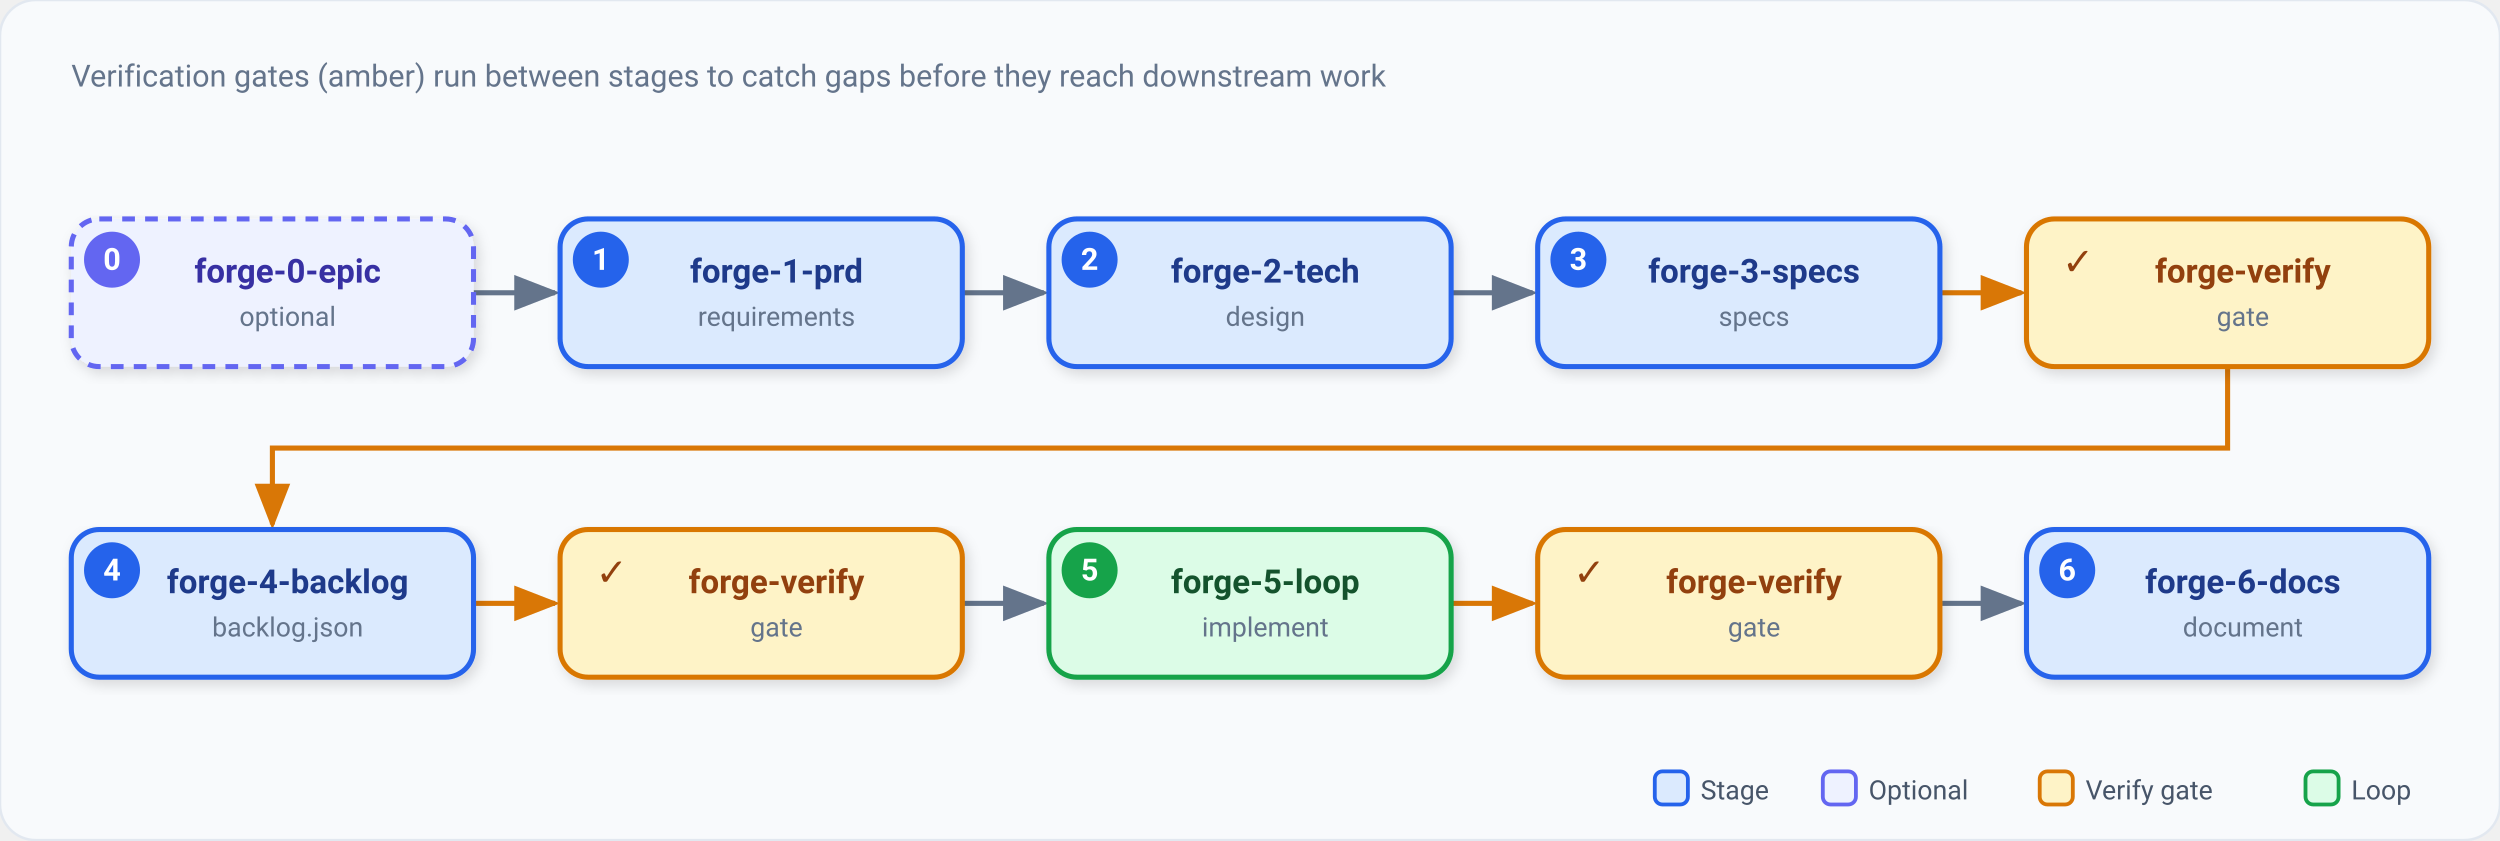
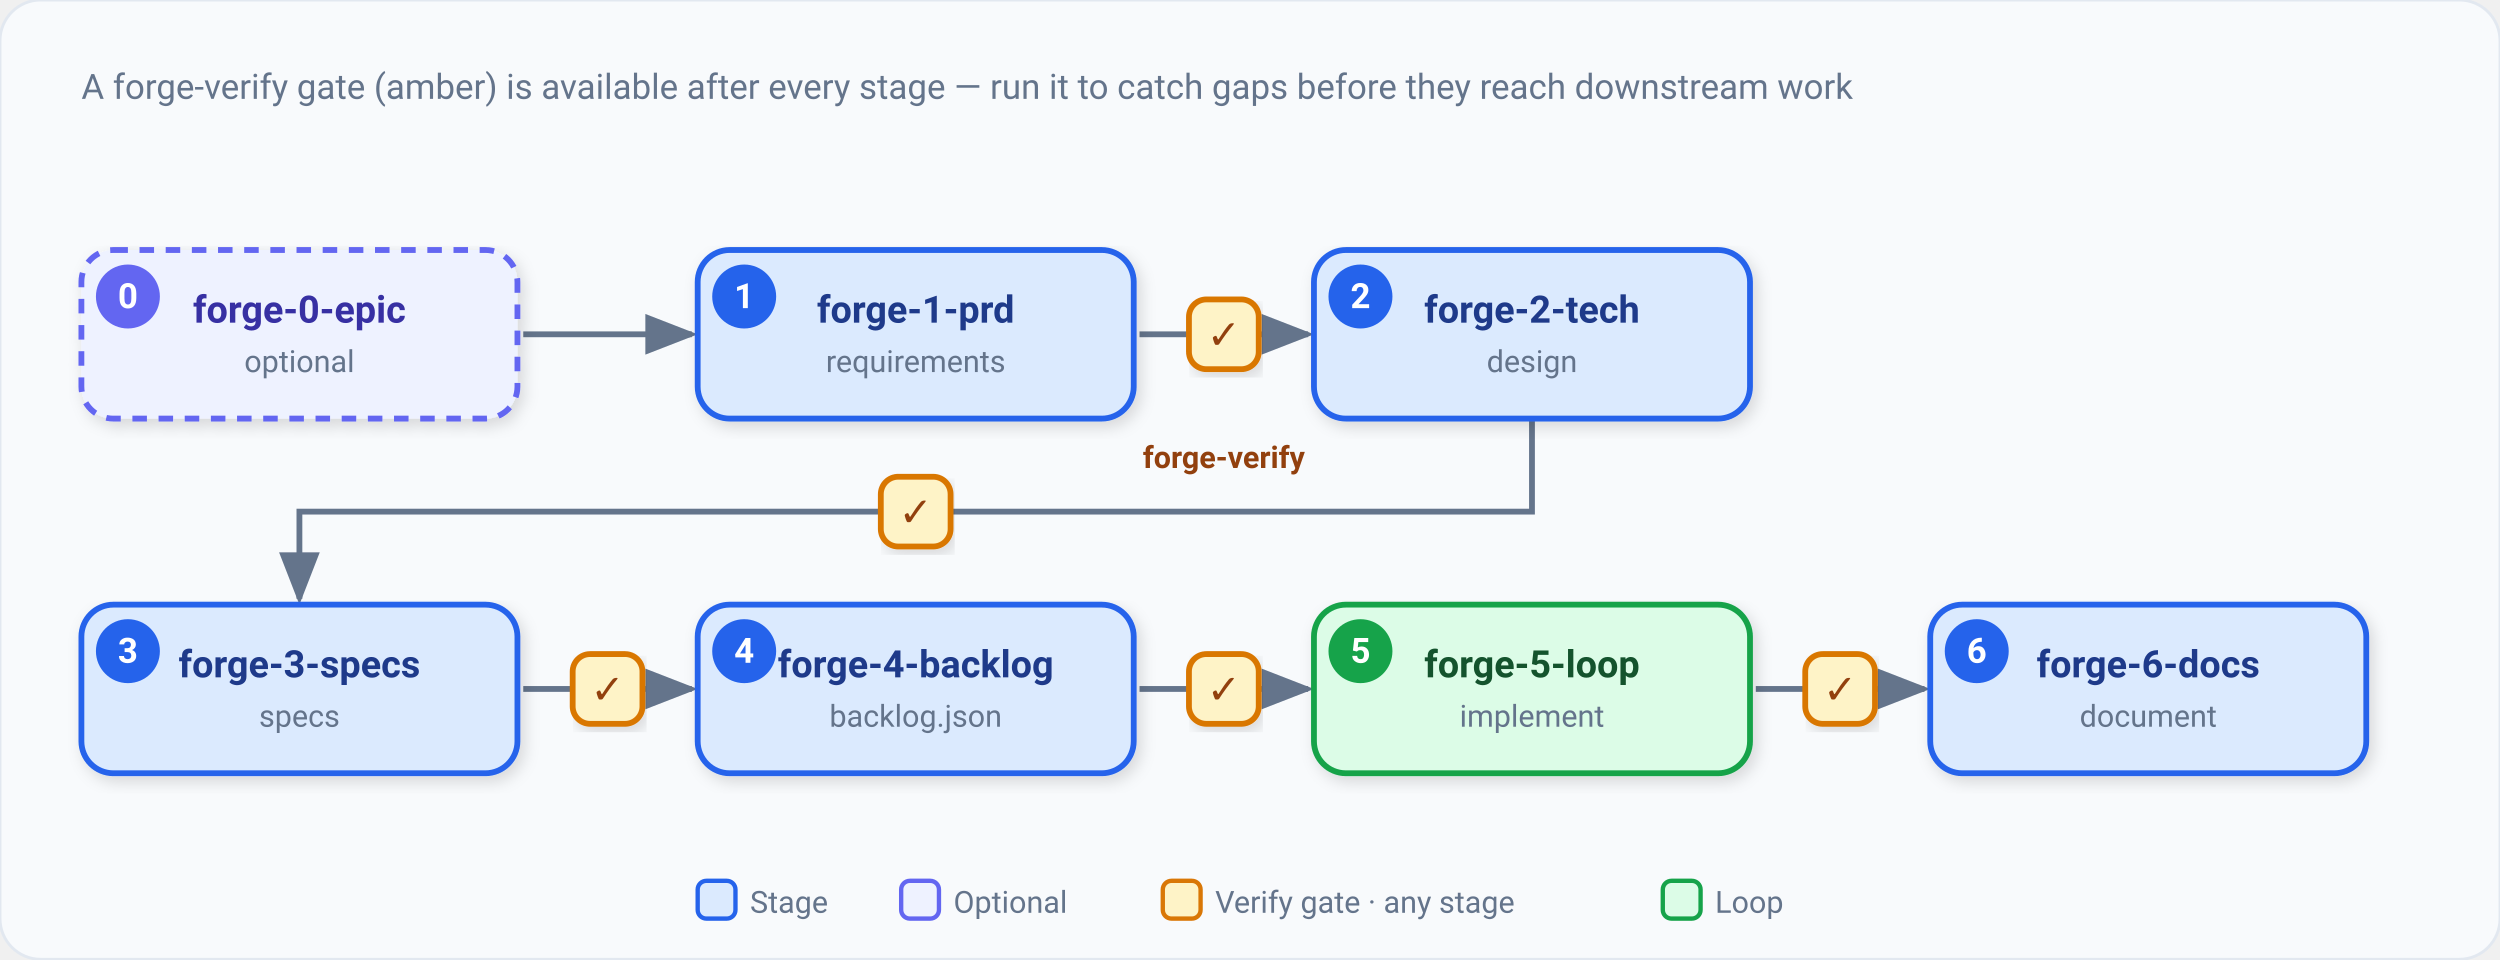
- <svg xmlns="http://www.w3.org/2000/svg" width="982" height="330" viewBox="0 0 982 330" font-family="Segoe UI, Roboto, Helvetica, Arial, sans-serif" role="img" aria-label="Feature Forge pipeline: forge-0-epic (optional) then forge-1-prd, forge-2-tech, forge-3-specs, a forge-verify gate, forge-4-backlog, a forge-verify gate, forge-5-loop, a forge-verify gate, and forge-6-docs. Verification gates run between stages.">
+ <svg xmlns="http://www.w3.org/2000/svg" width="860" height="330" viewBox="0 0 860 330" font-family="Segoe UI, Roboto, Helvetica, Arial, sans-serif" role="img" aria-label="Feature Forge pipeline: forge-0-epic (optional), then forge-1-prd, forge-2-tech, forge-3-specs, forge-4-backlog, forge-5-loop, and forge-6-docs. A forge-verify gate (amber) is available after every stage from PRD through implementation.">
  <defs>
    <filter id="sh" x="-6%" y="-6%" width="112%" height="118%">
      <feDropShadow dx="1.5" dy="2" stdDeviation="2.5" flood-opacity="0.14" />
    </filter>
    <marker id="ar" markerWidth="9" markerHeight="7" refX="8" refY="3.5" orient="auto">
      <polygon points="0 0, 9 3.5, 0 7" fill="#64748b" />
    </marker>
-     <marker id="arG" markerWidth="9" markerHeight="7" refX="8" refY="3.5" orient="auto">
-       <polygon points="0 0, 9 3.5, 0 7" fill="#d97706" />
-     </marker>
  </defs>
-   <rect x="0" y="0" width="982" height="330" rx="14" fill="#f8fafc" stroke="#e2e8f0" />
-   <text x="28" y="34" font-size="12" fill="#64748b">Verification gates (amber) run between stages to catch gaps before they reach downstream work</text>
-   <line x1="186" y1="115" x2="218" y2="115" stroke="#64748b" stroke-width="2" marker-end="url(#ar)" />
-   <line x1="378" y1="115" x2="410" y2="115" stroke="#64748b" stroke-width="2" marker-end="url(#ar)" />
-   <line x1="570" y1="115" x2="602" y2="115" stroke="#64748b" stroke-width="2" marker-end="url(#ar)" />
-   <line x1="762" y1="115" x2="794" y2="115" stroke="#d97706" stroke-width="2" marker-end="url(#arG)" />
-   <line x1="186" y1="237" x2="218" y2="237" stroke="#d97706" stroke-width="2" marker-end="url(#arG)" />
-   <line x1="378" y1="237" x2="410" y2="237" stroke="#64748b" stroke-width="2" marker-end="url(#ar)" />
-   <line x1="570" y1="237" x2="602" y2="237" stroke="#d97706" stroke-width="2" marker-end="url(#arG)" />
-   <line x1="762" y1="237" x2="794" y2="237" stroke="#64748b" stroke-width="2" marker-end="url(#ar)" />
-   <path d="M 875 144 V 176 H 107 V 206" fill="none" stroke="#d97706" stroke-width="2" stroke-dasharray="0" marker-end="url(#arG)" />
-   <rect x="28" y="86" width="158" height="58" rx="11" fill="#eef2ff" stroke="#6366f1" stroke-width="2" stroke-dasharray="5 4" filter="url(#sh)" />
+   <rect x="0" y="0" width="860" height="330" rx="14" fill="#f8fafc" stroke="#e2e8f0" />
+   <text x="28" y="34" font-size="12" fill="#64748b">A forge-verify gate (amber) is available after every stage — run it to catch gaps before they reach downstream work</text>
+   <line x1="180" y1="115" x2="238" y2="115" stroke="#64748b" stroke-width="2" marker-end="url(#ar)" />
+   <line x1="392" y1="115" x2="450" y2="115" stroke="#64748b" stroke-width="2" marker-end="url(#ar)" />
+   <path d="M 527 144 V 176 H 103 V 206" fill="none" stroke="#64748b" stroke-width="2" marker-end="url(#ar)" />
+   <line x1="180" y1="237" x2="238" y2="237" stroke="#64748b" stroke-width="2" marker-end="url(#ar)" />
+   <line x1="392" y1="237" x2="450" y2="237" stroke="#64748b" stroke-width="2" marker-end="url(#ar)" />
+   <line x1="604" y1="237" x2="662" y2="237" stroke="#64748b" stroke-width="2" marker-end="url(#ar)" />
+   <rect x="28" y="86" width="150" height="58" rx="11" fill="#eef2ff" stroke="#6366f1" stroke-width="2" stroke-dasharray="5 4" filter="url(#sh)" />
  <circle cx="44" cy="102" r="11" fill="#6366f1" />
  <text x="44" y="106" font-size="12" font-weight="700" fill="#fff" text-anchor="middle">0</text>
-   <text x="113" y="111" font-size="13" font-weight="600" fill="#3730a3" text-anchor="middle">forge-0-epic</text>
-   <text x="113" y="128" font-size="10.5" fill="#64748b" text-anchor="middle">optional</text>
-   <rect x="220" y="86" width="158" height="58" rx="11" fill="#dbeafe" stroke="#2563eb" stroke-width="2" filter="url(#sh)" />
-   <circle cx="236" cy="102" r="11" fill="#2563eb" />
-   <text x="236" y="106" font-size="12" font-weight="700" fill="#fff" text-anchor="middle">1</text>
-   <text x="305" y="111" font-size="13" font-weight="600" fill="#1e3a8a" text-anchor="middle">forge-1-prd</text>
-   <text x="305" y="128" font-size="10.5" fill="#64748b" text-anchor="middle">requirements</text>
-   <rect x="412" y="86" width="158" height="58" rx="11" fill="#dbeafe" stroke="#2563eb" stroke-width="2" filter="url(#sh)" />
-   <circle cx="428" cy="102" r="11" fill="#2563eb" />
-   <text x="428" y="106" font-size="12" font-weight="700" fill="#fff" text-anchor="middle">2</text>
-   <text x="497" y="111" font-size="13" font-weight="600" fill="#1e3a8a" text-anchor="middle">forge-2-tech</text>
-   <text x="497" y="128" font-size="10.5" fill="#64748b" text-anchor="middle">design</text>
-   <rect x="604" y="86" width="158" height="58" rx="11" fill="#dbeafe" stroke="#2563eb" stroke-width="2" filter="url(#sh)" />
-   <circle cx="620" cy="102" r="11" fill="#2563eb" />
-   <text x="620" y="106" font-size="12" font-weight="700" fill="#fff" text-anchor="middle">3</text>
-   <text x="689" y="111" font-size="13" font-weight="600" fill="#1e3a8a" text-anchor="middle">forge-3-specs</text>
-   <text x="689" y="128" font-size="10.5" fill="#64748b" text-anchor="middle">specs</text>
-   <rect x="796" y="86" width="158" height="58" rx="11" fill="#fef3c7" stroke="#d97706" stroke-width="2" filter="url(#sh)" />
-   <text x="810" y="108" font-size="15" fill="#92400e">✓</text>
-   <text x="881" y="111" font-size="13" font-weight="600" fill="#92400e" text-anchor="middle">forge-verify</text>
-   <text x="881" y="128" font-size="10.5" fill="#64748b" text-anchor="middle">gate</text>
-   <rect x="28" y="208" width="158" height="58" rx="11" fill="#dbeafe" stroke="#2563eb" stroke-width="2" filter="url(#sh)" />
+   <text x="103" y="111" font-size="13" font-weight="600" fill="#3730a3" text-anchor="middle">forge-0-epic</text>
+   <text x="103" y="128" font-size="10.5" fill="#64748b" text-anchor="middle">optional</text>
+   <rect x="240" y="86" width="150" height="58" rx="11" fill="#dbeafe" stroke="#2563eb" stroke-width="2" filter="url(#sh)" />
+   <circle cx="256" cy="102" r="11" fill="#2563eb" />
+   <text x="256" y="106" font-size="12" font-weight="700" fill="#fff" text-anchor="middle">1</text>
+   <text x="315" y="111" font-size="13" font-weight="600" fill="#1e3a8a" text-anchor="middle">forge-1-prd</text>
+   <text x="315" y="128" font-size="10.5" fill="#64748b" text-anchor="middle">requirements</text>
+   <rect x="452" y="86" width="150" height="58" rx="11" fill="#dbeafe" stroke="#2563eb" stroke-width="2" filter="url(#sh)" />
+   <circle cx="468" cy="102" r="11" fill="#2563eb" />
+   <text x="468" y="106" font-size="12" font-weight="700" fill="#fff" text-anchor="middle">2</text>
+   <text x="527" y="111" font-size="13" font-weight="600" fill="#1e3a8a" text-anchor="middle">forge-2-tech</text>
+   <text x="527" y="128" font-size="10.5" fill="#64748b" text-anchor="middle">design</text>
+   <rect x="28" y="208" width="150" height="58" rx="11" fill="#dbeafe" stroke="#2563eb" stroke-width="2" filter="url(#sh)" />
  <circle cx="44" cy="224" r="11" fill="#2563eb" />
-   <text x="44" y="228" font-size="12" font-weight="700" fill="#fff" text-anchor="middle">4</text>
-   <text x="113" y="233" font-size="13" font-weight="600" fill="#1e3a8a" text-anchor="middle">forge-4-backlog</text>
-   <text x="113" y="250" font-size="10.5" fill="#64748b" text-anchor="middle">backlog.json</text>
-   <rect x="220" y="208" width="158" height="58" rx="11" fill="#fef3c7" stroke="#d97706" stroke-width="2" filter="url(#sh)" />
-   <text x="234" y="230" font-size="15" fill="#92400e">✓</text>
-   <text x="305" y="233" font-size="13" font-weight="600" fill="#92400e" text-anchor="middle">forge-verify</text>
-   <text x="305" y="250" font-size="10.5" fill="#64748b" text-anchor="middle">gate</text>
-   <rect x="412" y="208" width="158" height="58" rx="11" fill="#dcfce7" stroke="#16a34a" stroke-width="2" filter="url(#sh)" />
-   <circle cx="428" cy="224" r="11" fill="#16a34a" />
-   <text x="428" y="228" font-size="12" font-weight="700" fill="#fff" text-anchor="middle">5</text>
-   <text x="497" y="233" font-size="13" font-weight="600" fill="#14532d" text-anchor="middle">forge-5-loop</text>
-   <text x="497" y="250" font-size="10.5" fill="#64748b" text-anchor="middle">implement</text>
-   <rect x="604" y="208" width="158" height="58" rx="11" fill="#fef3c7" stroke="#d97706" stroke-width="2" filter="url(#sh)" />
-   <text x="618" y="230" font-size="15" fill="#92400e">✓</text>
-   <text x="689" y="233" font-size="13" font-weight="600" fill="#92400e" text-anchor="middle">forge-verify</text>
-   <text x="689" y="250" font-size="10.5" fill="#64748b" text-anchor="middle">gate</text>
-   <rect x="796" y="208" width="158" height="58" rx="11" fill="#dbeafe" stroke="#2563eb" stroke-width="2" filter="url(#sh)" />
-   <circle cx="812" cy="224" r="11" fill="#2563eb" />
-   <text x="812" y="228" font-size="12" font-weight="700" fill="#fff" text-anchor="middle">6</text>
-   <text x="881" y="233" font-size="13" font-weight="600" fill="#1e3a8a" text-anchor="middle">forge-6-docs</text>
-   <text x="881" y="250" font-size="10.5" fill="#64748b" text-anchor="middle">document</text>
-   <rect x="650" y="303" width="13" height="13" rx="3" fill="#dbeafe" stroke="#2563eb" stroke-width="1.5" />
-   <text x="668" y="314" font-size="10.5" fill="#475569">Stage</text>
-   <rect x="716" y="303" width="13" height="13" rx="3" fill="#eef2ff" stroke="#6366f1" stroke-width="1.5" />
-   <text x="734" y="314" font-size="10.5" fill="#475569">Optional</text>
-   <rect x="801.2" y="303" width="13" height="13" rx="3" fill="#fef3c7" stroke="#d97706" stroke-width="1.5" />
-   <text x="819.2" y="314" font-size="10.5" fill="#475569">Verify gate</text>
-   <rect x="905.6" y="303" width="13" height="13" rx="3" fill="#dcfce7" stroke="#16a34a" stroke-width="1.5" />
-   <text x="923.6" y="314" font-size="10.5" fill="#475569">Loop</text>
+   <text x="44" y="228" font-size="12" font-weight="700" fill="#fff" text-anchor="middle">3</text>
+   <text x="103" y="233" font-size="13" font-weight="600" fill="#1e3a8a" text-anchor="middle">forge-3-specs</text>
+   <text x="103" y="250" font-size="10.5" fill="#64748b" text-anchor="middle">specs</text>
+   <rect x="240" y="208" width="150" height="58" rx="11" fill="#dbeafe" stroke="#2563eb" stroke-width="2" filter="url(#sh)" />
+   <circle cx="256" cy="224" r="11" fill="#2563eb" />
+   <text x="256" y="228" font-size="12" font-weight="700" fill="#fff" text-anchor="middle">4</text>
+   <text x="315" y="233" font-size="13" font-weight="600" fill="#1e3a8a" text-anchor="middle">forge-4-backlog</text>
+   <text x="315" y="250" font-size="10.5" fill="#64748b" text-anchor="middle">backlog.json</text>
+   <rect x="452" y="208" width="150" height="58" rx="11" fill="#dcfce7" stroke="#16a34a" stroke-width="2" filter="url(#sh)" />
+   <circle cx="468" cy="224" r="11" fill="#16a34a" />
+   <text x="468" y="228" font-size="12" font-weight="700" fill="#fff" text-anchor="middle">5</text>
+   <text x="527" y="233" font-size="13" font-weight="600" fill="#14532d" text-anchor="middle">forge-5-loop</text>
+   <text x="527" y="250" font-size="10.5" fill="#64748b" text-anchor="middle">implement</text>
+   <rect x="664" y="208" width="150" height="58" rx="11" fill="#dbeafe" stroke="#2563eb" stroke-width="2" filter="url(#sh)" />
+   <circle cx="680" cy="224" r="11" fill="#2563eb" />
+   <text x="680" y="228" font-size="12" font-weight="700" fill="#fff" text-anchor="middle">6</text>
+   <text x="739" y="233" font-size="13" font-weight="600" fill="#1e3a8a" text-anchor="middle">forge-6-docs</text>
+   <text x="739" y="250" font-size="10.5" fill="#64748b" text-anchor="middle">document</text>
+   <rect x="409" y="103" width="24" height="24" rx="6" fill="#fef3c7" stroke="#d97706" stroke-width="2" filter="url(#sh)" />
+   <text x="421" y="120" font-size="14" fill="#92400e" text-anchor="middle">✓</text>
+   <text x="421" y="161" font-size="10.5" font-weight="600" fill="#92400e" text-anchor="middle">forge-verify</text>
+   <rect x="303" y="164" width="24" height="24" rx="6" fill="#fef3c7" stroke="#d97706" stroke-width="2" filter="url(#sh)" />
+   <text x="315" y="181" font-size="14" fill="#92400e" text-anchor="middle">✓</text>
+   <rect x="197" y="225" width="24" height="24" rx="6" fill="#fef3c7" stroke="#d97706" stroke-width="2" filter="url(#sh)" />
+   <text x="209" y="242" font-size="14" fill="#92400e" text-anchor="middle">✓</text>
+   <rect x="409" y="225" width="24" height="24" rx="6" fill="#fef3c7" stroke="#d97706" stroke-width="2" filter="url(#sh)" />
+   <text x="421" y="242" font-size="14" fill="#92400e" text-anchor="middle">✓</text>
+   <rect x="621" y="225" width="24" height="24" rx="6" fill="#fef3c7" stroke="#d97706" stroke-width="2" filter="url(#sh)" />
+   <text x="633" y="242" font-size="14" fill="#92400e" text-anchor="middle">✓</text>
+   <rect x="240" y="303" width="13" height="13" rx="3" fill="#dbeafe" stroke="#2563eb" stroke-width="1.5" />
+   <text x="258" y="314" font-size="10.5" fill="#64748b">Stage</text>
+   <rect x="310" y="303" width="13" height="13" rx="3" fill="#eef2ff" stroke="#6366f1" stroke-width="1.5" />
+   <text x="328" y="314" font-size="10.5" fill="#64748b">Optional</text>
+   <rect x="400" y="303" width="13" height="13" rx="3" fill="#fef3c7" stroke="#d97706" stroke-width="1.5" />
+   <text x="418" y="314" font-size="10.5" fill="#64748b">Verify gate · any stage</text>
+   <rect x="572" y="303" width="13" height="13" rx="3" fill="#dcfce7" stroke="#16a34a" stroke-width="1.5" />
+   <text x="590" y="314" font-size="10.5" fill="#64748b">Loop</text>
</svg>
